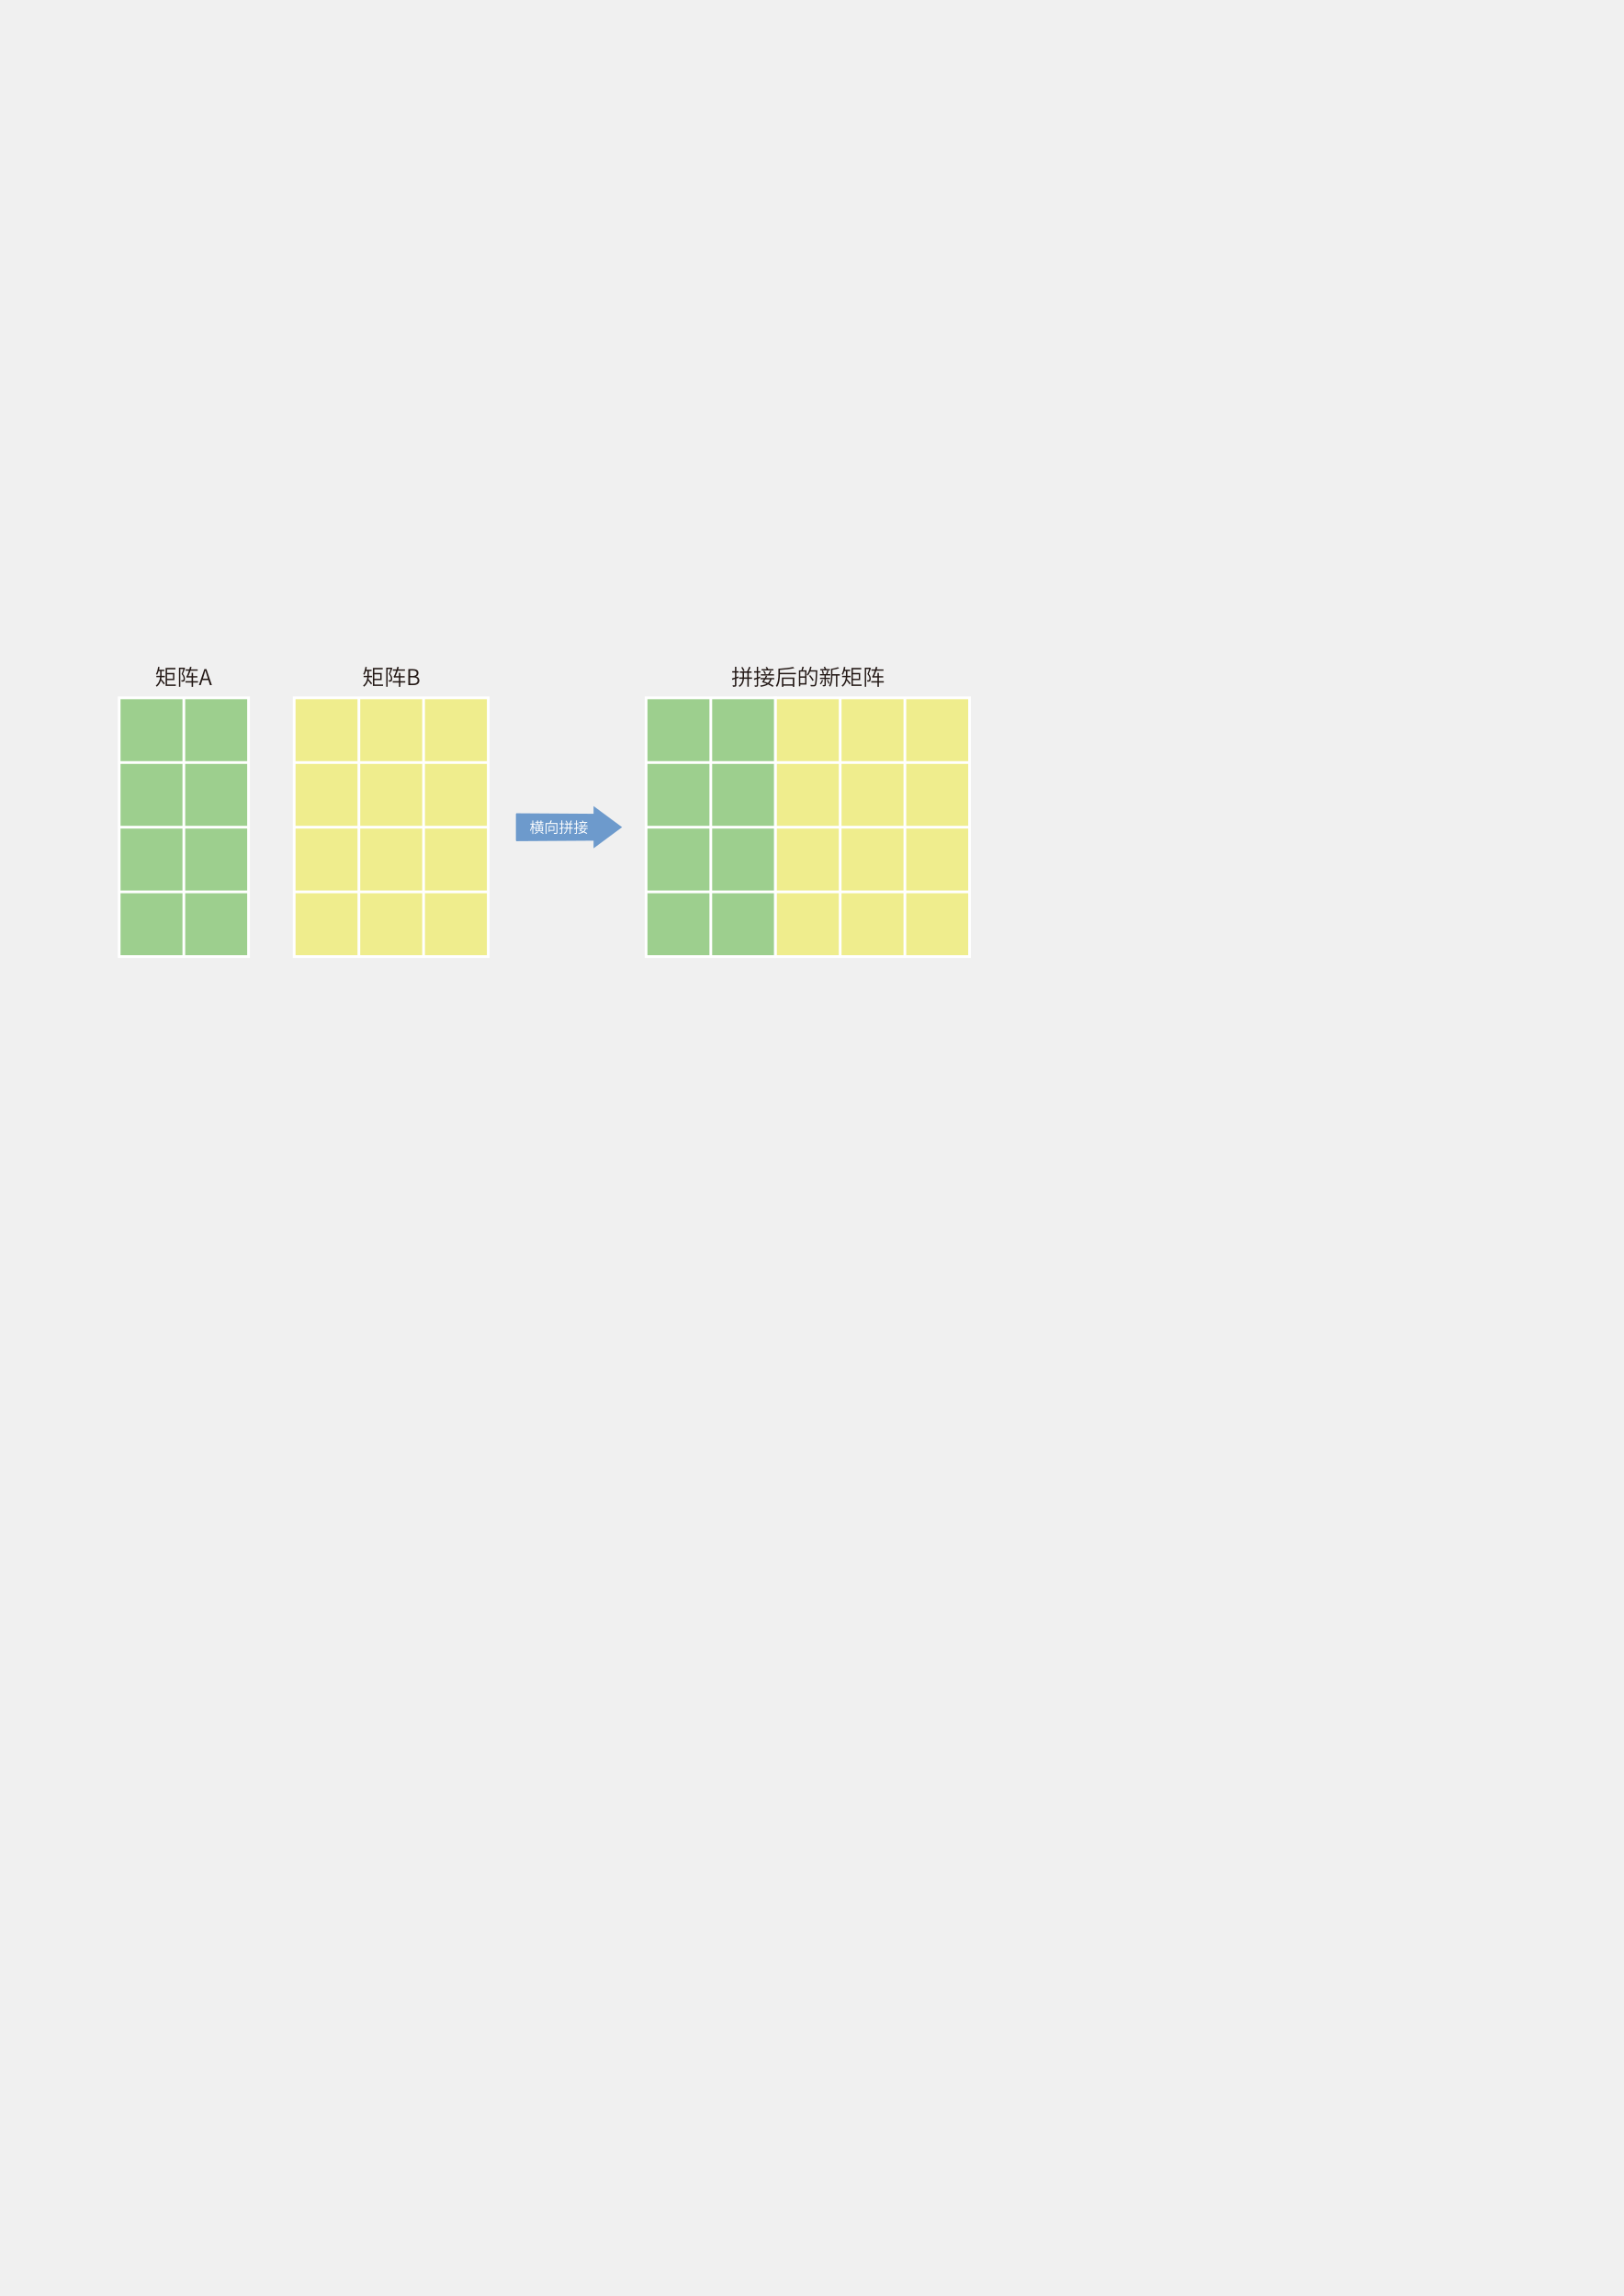
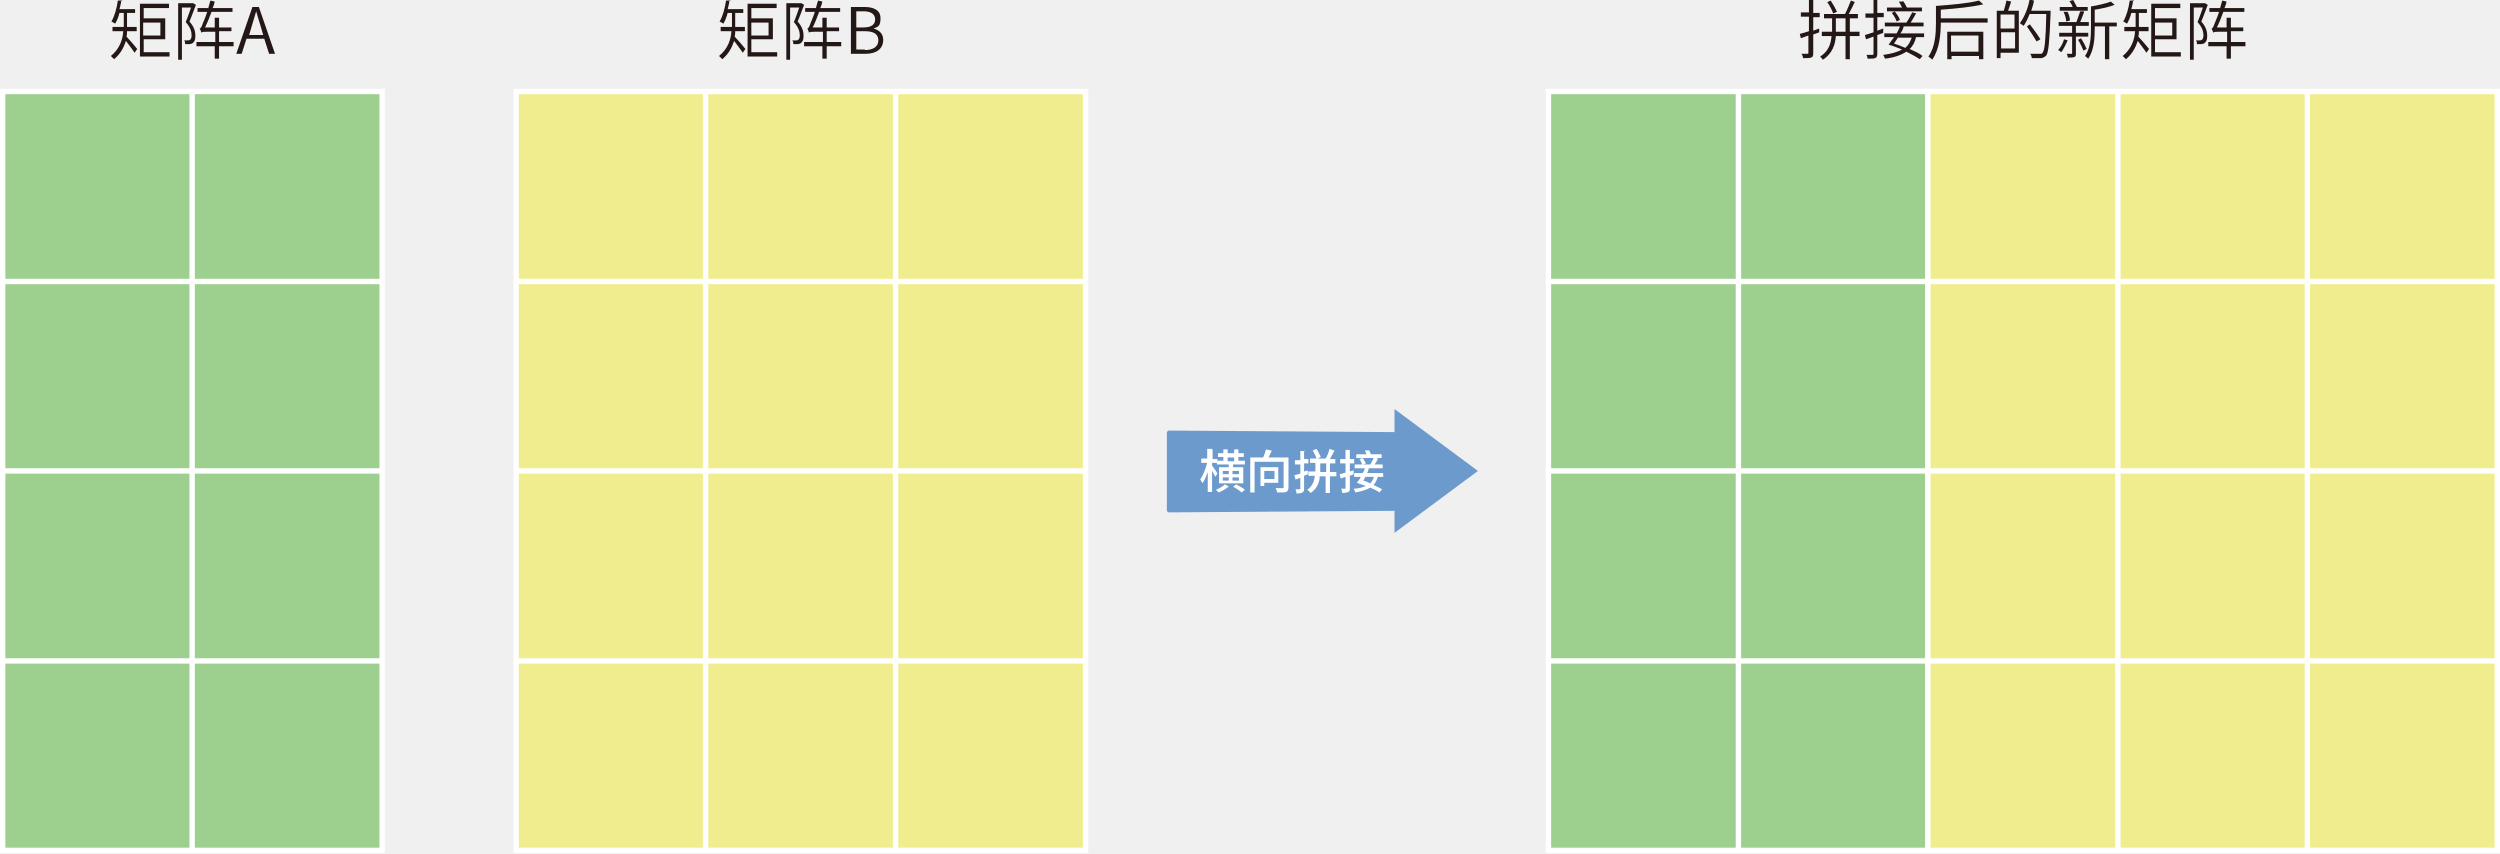
- <svg xmlns="http://www.w3.org/2000/svg" id="_图层_1" data-name="图层_1" version="1.1" viewBox="0 0 595.28 841.89">
+ <svg xmlns="http://www.w3.org/2000/svg" id="_图层_1" version="1.1" viewBox="0 0 464.5 158.5">
  <defs>
    <style>
      .st0 {
+         fill: #231815;
+       }
+ 
+       .st1 {
+         fill: #9dcf8e;
+       }
+ 
+       .st1, .st2, .st3 {
+         stroke: #fff;
+         stroke-miterlimit: 10;
+       }
+ 
+       .st4 {
+         fill: #fff;
+       }
+ 
+       .st2 {
+         fill: none;
+       }
+ 
+       .st5 {
        fill: #6d9acc;
      }

-       .st1, .st2 {
-         fill: #fff;
-       }
- 
      .st3 {
-         fill: #9dcf8e;
-       }
- 
-       .st3, .st2, .st4 {
-         stroke-miterlimit: 10;
-       }
- 
-       .st3, .st4 {
-         stroke: #fff;
-       }
- 
-       .st5 {
-         fill: #231815;
-       }
- 
-       .st2 {
-         stroke: #231815;
-       }
- 
-       .st4 {
        fill: #efed8d;
      }
    </style>
  </defs>
-   <rect class="st2" x="-221.64" y="249.96" width="1.89" height="0" />
+   <g>
+     <g>
+       <rect class="st1" x=".5" y="17" width="70.5" height="141" />
+       <line class="st2" x1=".5" y1="122.8" x2="71" y2="122.8" />
+       <line class="st2" x1=".5" y1="87.5" x2="71" y2="87.5" />
+       <line class="st2" x1=".5" y1="52.3" x2="71" y2="52.3" />
+       <line class="st2" x1="35.7" y1="17" x2="35.7" y2="158" />
+     </g>
+     <g>
+       <path class="st0" d="M22.5.2c0,.5-.2,1-.3,1.5h2.9v.7h-1.5v2.6h1.8v.8h-1.8c0,.3,0,.7-.1,1,.4.4,1.7,1.9,2,2.3l-.5.7c-.3-.5-1.1-1.5-1.6-2.2-.4,1.2-1,2.4-2.2,3.4-.1-.1-.4-.4-.6-.6,1.6-1.3,2.2-3,2.3-4.6h-2v-.8h2.1v-2.6h-.8c-.2.8-.5,1.5-.8,2-.1-.1-.5-.3-.7-.4.6-1,1-2.5,1.2-3.9h.8c0,.1,0,.1,0,.1ZM31.2,1.5h-4.5v1.9h4v3.9h-4v2.4h4.8v.8h-5.5V.7h5.4v.8h0ZM26.6,6.6h3.2v-2.4h-3.2v2.4Z" />
+       <path class="st0" d="M35.8.6h.1s.5.3.5.3c-.4,1-.8,2.2-1.2,3.1.9,1,1.1,1.9,1.1,2.6s-.1,1.1-.5,1.4c-.1.1-.4.2-.6.2s-.6,0-.8,0c0-.2,0-.5-.2-.7.3,0,.5,0,.7,0,.1,0,.3,0,.4-.1.2-.1.3-.5.3-.8,0-.7-.2-1.5-1.1-2.5.4-.9.7-1.9,1-2.7h-1.7v9.7h-.7V.6h2.7,0ZM40,7.9v-2h-1.6c-.5,0-.9,0-1,.2,0-.2-.2-.6-.3-.8.2,0,.4-.4.6-1,.1-.3.5-1.1.8-2.1h-1.8v-.7h2c.1-.5.3-1,.4-1.4l.8.2c-.1.4-.2.8-.4,1.2h3.7v.7h-3.9c-.4,1.1-.8,2.1-1.2,2.9h1.8v-1.8h.8v1.8h2.3v.7h-2.3v2h2.7v.8h-2.7v2.3h-.8v-2.3h-3.4v-.8h3.4,0Z" />
+       <path class="st0" d="M47,1.3h1.1l3,8.7h-1.1l-.9-2.8h-3.3l-.9,2.8h-1l3-8.7h0ZM48.9,6.5l-.4-1.4c-.3-1-.6-1.9-.9-3h0c-.3,1-.6,2-.9,3l-.4,1.4h2.8,0Z" />
+     </g>
+   </g>
+   <g>
+     <g>
+       <rect class="st3" x="95.9" y="17" width="105.8" height="141" />
+       <line class="st2" x1="95.9" y1="122.8" x2="201.7" y2="122.8" />
+       <line class="st2" x1="95.9" y1="87.5" x2="201.7" y2="87.5" />
+       <line class="st2" x1="95.9" y1="52.3" x2="201.7" y2="52.3" />
+       <line class="st2" x1="166.4" y1="17" x2="166.4" y2="158" />
+       <line class="st2" x1="131.1" y1="17" x2="131.1" y2="158" />
+     </g>
+     <g>
+       <path class="st0" d="M135.5.2c0,.5-.2,1-.3,1.5h2.9v.7h-1.5v2.6h1.8v.8h-1.8c0,.3,0,.7-.1,1,.4.4,1.7,1.9,2,2.3l-.5.7c-.3-.5-1.1-1.5-1.6-2.2-.4,1.2-1,2.4-2.2,3.4-.1-.1-.4-.4-.6-.6,1.6-1.3,2.2-3,2.3-4.6h-2v-.8h2.1v-2.6h-.8c-.2.8-.5,1.5-.8,2-.1-.1-.5-.3-.7-.4.6-1,1-2.5,1.2-3.9h.8c0,.1,0,.1,0,.1ZM144.1,1.5h-4.5v1.9h4v3.9h-4v2.4h4.8v.8h-5.5V.7h5.4v.8h0ZM139.6,6.6h3.2v-2.4h-3.2v2.4Z" />
+       <path class="st0" d="M148.8.6h.1s.5.3.5.3c-.4,1-.8,2.2-1.2,3.1.9,1,1.1,1.9,1.1,2.6s-.1,1.1-.5,1.4c-.1.1-.4.2-.6.2s-.6,0-.8,0c0-.2,0-.5-.2-.7.3,0,.5,0,.7,0,.1,0,.3,0,.4-.1.2-.1.3-.5.3-.8,0-.7-.2-1.5-1.1-2.5.4-.9.7-1.9,1-2.7h-1.7v9.7h-.7V.6h2.7,0ZM152.9,7.9v-2h-1.6c-.5,0-.9,0-1,.2,0-.2-.2-.6-.3-.8.2,0,.4-.4.6-1,.1-.3.5-1.1.8-2.1h-1.8v-.7h2c.1-.5.3-1,.4-1.4l.8.2c-.1.4-.2.8-.4,1.2h3.7v.7h-3.9c-.4,1.1-.8,2.1-1.2,2.9h1.8v-1.8h.8v1.8h2.3v.7h-2.3v2h2.7v.8h-2.7v2.3h-.8v-2.3h-3.4v-.8h3.4,0Z" />
+       <path class="st0" d="M158.1,1.3h2.5c1.8,0,3,.6,3,2.1s-.5,1.6-1.3,1.9h0c1.1.3,1.8,1,1.8,2.1,0,1.7-1.3,2.6-3.3,2.6h-2.7V1.3h0ZM160.4,5.1c1.6,0,2.2-.6,2.2-1.5s-.7-1.5-2.1-1.5h-1.4v3h1.4,0ZM160.7,9.3c1.5,0,2.5-.6,2.5-1.8s-.9-1.7-2.5-1.7h-1.6v3.4h1.6Z" />
+     </g>
+   </g>
  <g>
    <g>
      <g>
-         <rect class="st3" x="43.69" y="255.88" width="47.43" height="94.87" />
-         <line class="st3" x1="43.69" y1="327.03" x2="91.12" y2="327.03" />
-         <line class="st3" x1="43.69" y1="303.31" x2="91.12" y2="303.31" />
-         <line class="st3" x1="43.69" y1="279.6" x2="91.12" y2="279.6" />
-         <line class="st3" x1="67.4" y1="255.88" x2="67.4" y2="350.75" />
+         <rect class="st1" x="287.7" y="17" width="70.5" height="141" />
+         <line class="st2" x1="287.7" y1="122.8" x2="358.2" y2="122.8" />
+         <line class="st2" x1="287.7" y1="87.5" x2="358.2" y2="87.5" />
+         <line class="st2" x1="287.7" y1="52.3" x2="358.2" y2="52.3" />
+         <line class="st2" x1="323" y1="17" x2="323" y2="158" />
      </g>
      <g>
-         <path class="st5" d="M58.5,244.59c-.06.34-.12.67-.19,1h1.93v.49h-1v1.73s1.18,0,1.18,0v.51h-1.22c-.02.22-.06.44-.1.67.29.29,1.12,1.31,1.32,1.56l-.35.44c-.22-.33-.75-1.03-1.1-1.47-.24.82-.68,1.63-1.48,2.27-.07-.1-.26-.3-.38-.38,1.1-.88,1.46-2.05,1.57-3.1h-1.36v-.51h1.39v-.4s0-1.32,0-1.32h-.55c-.15.52-.34.99-.55,1.36-.1-.08-.32-.22-.44-.28.41-.66.66-1.65.8-2.65l.51.09ZM64.31,245.44h-3.06v1.31h2.67v2.63h-2.67v1.61h3.2v.53h-3.73v-6.6h3.6v.52ZM61.25,248.88h2.17v-1.62h-2.17v1.62Z" />
-         <path class="st5" d="M67.44,244.83l.08-.02.36.22c-.24.65-.55,1.45-.82,2.08.6.67.75,1.26.75,1.77,0,.42-.1.76-.31.92-.1.07-.25.12-.41.14-.16.02-.37.02-.54,0,0-.14-.06-.35-.14-.49.19.02.35.02.48,0,.1,0,.18-.02.26-.07.13-.09.17-.32.17-.57,0-.45-.15-1-.75-1.66.26-.59.5-1.29.67-1.84h-1.13v6.51h-.5v-7h1.84ZM70.24,249.77v-1.36h-1.07c-.36,0-.62.04-.69.11-.02-.11-.11-.37-.18-.51.14-.04.27-.29.43-.65.1-.21.32-.75.55-1.42h-1.22v-.5h1.37c.1-.31.18-.64.25-.96l.55.12c-.07.28-.15.56-.24.84h2.48v.5h-2.63c-.24.71-.52,1.4-.79,1.97h1.2v-1.21h.54v1.21h1.57v.5h-1.57v1.36h1.8v.51h-1.8v1.56h-.54v-1.56h-2.26v-.51h2.26Z" />
-         <path class="st5" d="M74.94,245.34h.73l2.01,5.88h-.71l-.59-1.85h-2.2l-.59,1.85h-.67l2.01-5.88ZM76.22,248.84l-.3-.96c-.22-.67-.41-1.3-.61-1.99h-.03c-.19.69-.39,1.32-.6,1.99l-.3.96h1.85Z" />
+         <rect class="st3" x="358.2" y="17" width="105.8" height="141" />
+         <line class="st2" x1="358.2" y1="122.8" x2="464" y2="122.8" />
+         <line class="st2" x1="358.2" y1="87.5" x2="464" y2="87.5" />
+         <line class="st2" x1="358.2" y1="52.3" x2="464" y2="52.3" />
+         <line class="st2" x1="428.7" y1="17" x2="428.7" y2="158" />
+         <line class="st2" x1="393.5" y1="17" x2="393.5" y2="158" />
      </g>
    </g>
    <g>
-       <g>
-         <rect class="st4" x="107.85" y="255.88" width="71.15" height="94.87" />
-         <line class="st4" x1="107.85" y1="327.03" x2="179.01" y2="327.03" />
-         <line class="st4" x1="107.85" y1="303.31" x2="179.01" y2="303.31" />
-         <line class="st4" x1="107.85" y1="279.6" x2="179.01" y2="279.6" />
-         <line class="st4" x1="155.29" y1="255.88" x2="155.29" y2="350.75" />
-         <line class="st4" x1="131.57" y1="255.88" x2="131.57" y2="350.75" />
-       </g>
-       <g>
-         <path class="st5" d="M134.49,244.59c-.06.34-.12.67-.19,1h1.93v.49h-1v1.73s1.18,0,1.18,0v.51h-1.22c-.02.22-.06.44-.1.67.29.29,1.12,1.31,1.32,1.56l-.35.44c-.22-.33-.75-1.03-1.1-1.47-.24.82-.68,1.63-1.48,2.27-.07-.1-.26-.3-.38-.38,1.1-.88,1.46-2.05,1.57-3.1h-1.36v-.51h1.39v-.4s0-1.32,0-1.32h-.55c-.15.52-.34.99-.55,1.36-.1-.08-.32-.22-.44-.28.41-.66.66-1.65.8-2.65l.51.09ZM140.3,245.44h-3.06v1.31h2.67v2.63h-2.67v1.61h3.2v.53h-3.73v-6.6h3.6v.52ZM137.24,248.88h2.17v-1.62h-2.17v1.62Z" />
-         <path class="st5" d="M143.43,244.83l.08-.02.36.22c-.24.65-.55,1.45-.82,2.08.6.67.75,1.26.75,1.77,0,.42-.1.76-.31.92-.1.07-.25.12-.41.14-.16.02-.37.02-.54,0,0-.14-.06-.35-.14-.49.19.02.35.02.48,0,.1,0,.18-.02.26-.07.13-.09.17-.32.17-.57,0-.45-.15-1-.75-1.66.26-.59.5-1.29.67-1.84h-1.13v6.51h-.5v-7h1.84ZM146.23,249.77v-1.36h-1.07c-.36,0-.62.04-.69.11-.02-.11-.11-.37-.18-.51.14-.04.27-.29.43-.65.1-.21.32-.75.55-1.42h-1.22v-.5h1.37c.1-.31.18-.64.25-.96l.55.12c-.07.28-.15.56-.24.84h2.48v.5h-2.63c-.24.71-.52,1.4-.79,1.97h1.2v-1.21h.54v1.21h1.57v.5h-1.57v1.36h1.8v.51h-1.8v1.56h-.54v-1.56h-2.26v-.51h2.26Z" />
-         <path class="st5" d="M149.7,245.34h1.71c1.19,0,2,.41,2,1.44,0,.59-.31,1.09-.87,1.28v.03c.72.14,1.21.61,1.21,1.41,0,1.15-.9,1.72-2.22,1.72h-1.83v-5.88ZM151.27,247.86c1.05,0,1.48-.39,1.48-1,0-.72-.49-.99-1.44-.99h-.94v1.99h.91ZM151.43,250.69c1.04,0,1.67-.38,1.67-1.2,0-.76-.59-1.11-1.67-1.11h-1.06v2.31h1.06Z" />
-       </g>
-     </g>
-     <g>
-       <g>
-         <g>
-           <rect class="st3" x="236.87" y="255.88" width="47.43" height="94.87" />
-           <line class="st3" x1="236.87" y1="327.03" x2="284.31" y2="327.03" />
-           <line class="st3" x1="236.87" y1="303.31" x2="284.31" y2="303.31" />
-           <line class="st3" x1="236.87" y1="279.6" x2="284.31" y2="279.6" />
-           <line class="st3" x1="260.59" y1="255.88" x2="260.59" y2="350.75" />
-         </g>
-         <g>
-           <rect class="st4" x="284.31" y="255.88" width="71.15" height="94.87" />
-           <line class="st4" x1="284.31" y1="327.03" x2="355.46" y2="327.03" />
-           <line class="st4" x1="284.31" y1="303.31" x2="355.46" y2="303.31" />
-           <line class="st4" x1="284.31" y1="279.6" x2="355.46" y2="279.6" />
-           <line class="st4" x1="331.74" y1="255.88" x2="331.74" y2="350.75" />
-           <line class="st4" x1="308.02" y1="255.88" x2="308.02" y2="350.75" />
-         </g>
-       </g>
-       <g>
-         <path class="st5" d="M269.97,244.49v1.63h.83v.51h-.83v1.65l.75-.25.07.5-.82.28v2.34c0,.32-.07.48-.26.57-.19.09-.5.1-.99.1-.03-.14-.1-.38-.17-.53.35,0,.66,0,.75,0s.14-.03.14-.15v-2.16l-.97.33-.14-.53c.31-.09.69-.2,1.12-.34v-1.82h-1.01v-.51h1.01v-1.63h.52ZM275.17,244.7c-.23.49-.51,1.07-.75,1.5h1.12v.51h-1.02v1.69h1.2v.51h-1.2v2.9h-.53v-2.9h-1.24c-.07,1.02-.4,2.17-1.6,2.96-.07-.11-.24-.3-.36-.39,1.1-.67,1.37-1.69,1.44-2.58h-1.24v-.51h1.25v-1.69h-.99v-.51h2.62c.26-.47.57-1.19.73-1.69l.56.19ZM272.21,244.56c.3.43.62,1,.75,1.36l-.48.22c-.13-.37-.43-.96-.72-1.4l.46-.18ZM272.77,246.71v1.69h1.21v-1.69h-1.21Z" />
-         <path class="st5" d="M277.94,244.49v1.63h.83v.51h-.83v1.68l.74-.24.08.51-.82.27v2.34c0,.3-.07.46-.26.54-.18.09-.47.1-.92.1-.02-.12-.09-.35-.16-.5.33.02.62.02.71,0,.1,0,.14-.03.14-.14v-2.18l-.94.31-.14-.53c.3-.08.67-.19,1.08-.32v-1.84h-.98v-.51h.98v-1.63h.5ZM280.06,249.09h-1.24v-.47h1.53c.16-.3.31-.59.43-.86l.5.1c-.1.25-.23.51-.38.76h2.95v.47h-1c-.16.62-.43,1.12-.83,1.51.63.28,1.2.57,1.6.85l-.36.42c-.4-.29-1-.61-1.67-.92-.63.43-1.49.71-2.66.88-.05-.15-.14-.35-.23-.47,1.01-.11,1.77-.32,2.34-.65-.56-.23-1.15-.44-1.69-.59.22-.29.47-.64.71-1.03ZM282.84,246.09c-.21.38-.46.81-.68,1.14h1.6v.47h-4.83v-.47h2.7c.25-.36.56-.91.71-1.28l.51.14ZM281.18,244.55c.18.24.35.56.47.81h1.89v.47h-4.34v-.47h1.89c-.11-.24-.26-.51-.39-.72l.49-.09ZM280.2,245.94c.25.32.51.75.62,1.03l-.43.22c-.1-.29-.36-.74-.59-1.07l.4-.18ZM280.61,249.09c-.17.28-.35.55-.51.79.45.14.93.31,1.4.51.38-.34.63-.76.79-1.29h-1.69Z" />
-         <path class="st5" d="M290.77,244.56l.46.43c-1.38.33-3.45.55-5.3.67v1.05h5.87v.52h-5.87v.04c0,1.33-.13,3.27-1.05,4.58-.1-.11-.32-.3-.45-.37.87-1.24.95-2.96.95-4.21v-2.06c1.9-.12,4.15-.35,5.39-.66ZM291.2,248.43v3.41h-.56v-.41h-3.44v.42h-.54v-3.42h4.54ZM290.64,250.93v-2h-3.44v2h3.44Z" />
-         <path class="st5" d="M294.73,244.58c-.13.4-.29.85-.43,1.2h1.36v5.23h-2.26v.64h-.5v-5.87h.9c.14-.39.28-.92.35-1.31l.58.11ZM293.4,248.02h1.76v-1.77h-1.76v1.77ZM295.16,250.51v-2.01h-1.76v2.01h1.76ZM297.53,244.56c-.1.41-.22.81-.35,1.2h2.45s0,.21,0,.29c-.13,3.69-.24,4.94-.56,5.32-.17.22-.35.29-.62.31-.26.02-.74,0-1.19-.02-.02-.16-.08-.39-.18-.52.52.04,1,.05,1.19.05.16,0,.26-.02.35-.13.26-.28.39-1.53.5-4.81h-2.11c-.23.55-.49,1.05-.77,1.45-.1-.08-.32-.23-.45-.31.55-.72.98-1.83,1.24-2.95l.52.11ZM297.06,247.56c.47.58,1.03,1.36,1.28,1.83l-.46.29c-.24-.49-.79-1.29-1.24-1.88l.42-.24Z" />
-         <path class="st5" d="M301.79,249.43c-.19.56-.51,1.15-.83,1.53-.09-.07-.27-.22-.39-.27.33-.36.59-.87.76-1.37l.45.11ZM303.79,245.96c-.14.41-.31.87-.46,1.22h1.06v.47h-1.63v.87h1.54v.47h-1.54v2.11c0,.27-.05.39-.22.47-.18.09-.44.09-.83.09-.02-.13-.09-.33-.16-.47.29,0,.53,0,.62,0,.08,0,.1-.02.1-.1v-2.11h-1.63v-.47h1.63v-.87h-1.67v-.47h2.24c.16-.39.35-.95.45-1.32l.5.1ZM302.45,244.46c.16.27.35.62.46.88h1.35v.46h-3.53v-.46h1.61c-.1-.25-.24-.53-.37-.75l.48-.13ZM301.71,245.86c.17.36.31.85.35,1.16l-.47.13c-.03-.32-.16-.82-.32-1.19l.44-.1ZM303.49,249.28c.27.4.55.93.68,1.28l-.39.22c-.13-.35-.41-.92-.66-1.32l.37-.19ZM307.19,244.64l.45.4c-.67.24-1.61.44-2.47.58v1.59h2.74v.5h-.92v4.1h-.51v-4.1h-1.31v.3c0,1.16-.1,2.72-.84,3.77-.09-.1-.31-.27-.42-.33.69-.97.76-2.36.76-3.44v-2.75c.9-.14,1.95-.38,2.52-.62Z" />
-         <path class="st5" d="M309.93,244.59c-.06.34-.12.67-.19,1h1.93v.49h-1v1.73s1.18,0,1.18,0v.51h-1.22c-.02.22-.06.44-.1.67.29.29,1.12,1.31,1.32,1.56l-.35.44c-.22-.33-.75-1.03-1.1-1.47-.24.82-.68,1.63-1.48,2.27-.07-.1-.26-.3-.38-.38,1.1-.88,1.46-2.05,1.56-3.1h-1.36v-.51h1.39v-.4s0-1.32,0-1.32h-.55c-.15.52-.34.99-.55,1.36-.1-.08-.32-.22-.44-.28.41-.66.66-1.65.8-2.65l.51.09ZM315.74,245.44h-3.06v1.31h2.67v2.63h-2.67v1.61h3.2v.53h-3.73v-6.6h3.6v.52ZM312.68,248.88h2.17v-1.62h-2.17v1.62Z" />
-         <path class="st5" d="M318.87,244.83l.08-.02.36.22c-.24.65-.55,1.45-.82,2.08.6.67.75,1.26.75,1.77,0,.42-.1.76-.31.92-.1.07-.25.12-.41.14-.16.02-.37.02-.54,0,0-.14-.06-.35-.14-.49.19.02.35.02.48,0,.1,0,.18-.02.26-.07.13-.09.17-.32.17-.57,0-.45-.15-1-.75-1.66.26-.59.5-1.29.67-1.84h-1.13v6.51h-.5v-7h1.84ZM321.67,249.77v-1.36h-1.07c-.36,0-.62.04-.69.11-.02-.11-.11-.37-.18-.51.14-.04.26-.29.43-.65.1-.21.32-.75.55-1.42h-1.22v-.5h1.37c.1-.31.18-.64.25-.96l.55.12c-.07.28-.15.56-.24.84h2.48v.5h-2.63c-.24.71-.52,1.4-.79,1.97h1.2v-1.21h.54v1.21h1.57v.5h-1.57v1.36h1.8v.51h-1.8v1.56h-.54v-1.56h-2.26v-.51h2.26Z" />
-       </g>
-     </g>
-     <g>
-       <path class="st0" d="M218.96,308.25l-29.55.19c-.15,0-.27-.12-.27-.27v-9.69c0-.15.12-.27.27-.27l29.55.19c.15,0,.27.12.27.27v9.32c0,.15-.12.27-.27.27Z" />
-       <polygon class="st0" points="228.07 303.31 217.61 311.06 217.61 295.57 228.07 303.31" />
-       <g>
-         <path class="st1" d="M195.49,300.84v1.17h.66v.22h.74v-.57h-.65v-.3h.65v-.51h.35v.51h.91v-.51h.34v.51h.67v.3h-.67v.57h.79v.32h-1.44v.42h1.23v1.81h-2.73v-1.81h1.17v-.42h-1.41v-.19h-.59v.43c.16.19.57.79.66.93l-.21.28c-.09-.17-.29-.52-.46-.79v2.58h-.34v-2.63c-.19.63-.45,1.23-.71,1.6-.04-.1-.13-.23-.19-.31.34-.46.69-1.33.86-2.09h-.73v-.34h.77v-1.17h.34ZM197.36,305.09c-.3.26-.79.53-1.18.7-.05-.07-.17-.18-.24-.25.4-.16.87-.42,1.11-.64l.32.19ZM196.65,303.72h.84v-.49h-.84v.49ZM196.65,304.49h.84v-.5h-.84v.5ZM198.14,302.22v-.57h-.91v.57h.91ZM197.83,303.72h.9v-.49h-.9v.49ZM197.83,304.49h.9v-.5h-.9v.5ZM198.27,304.91c.35.18.82.46,1.06.65l-.27.23c-.23-.19-.68-.48-1.04-.67l.26-.2Z" />
-         <path class="st1" d="M202.32,300.9c-.12.29-.26.61-.4.87h2.45v3.51c0,.25-.06.37-.24.44-.19.05-.52.06-1.02.06-.02-.1-.07-.27-.13-.38.4.02.78.02.9.01.11,0,.13-.03.13-.13v-3.15h-3.62v3.65h-.36v-4.01h1.49c.13-.29.27-.67.35-.95l.44.08ZM203.25,302.88v1.77h-1.78v.39h-.33v-2.16h2.11ZM201.47,304.33h1.45v-1.12h-1.45v1.12Z" />
-         <path class="st1" d="M206.14,300.84v1.1h.56v.34h-.56v1.11l.5-.17.05.33-.55.19v1.57c0,.22-.05.32-.17.38-.13.06-.33.07-.66.07-.02-.09-.06-.25-.11-.36.24,0,.44,0,.51,0s.09-.02.09-.1v-1.45l-.65.22-.1-.36c.2-.06.46-.13.75-.23v-1.22h-.68v-.34h.68v-1.1h.35ZM209.64,300.98c-.16.33-.34.72-.51,1.01h.76v.35h-.69v1.13h.81v.35h-.81v1.95h-.36v-1.95h-.83c-.05.69-.27,1.46-1.07,1.99-.05-.08-.16-.2-.24-.26.74-.45.92-1.13.97-1.73h-.83v-.35h.84v-1.13h-.66v-.35h1.76c.18-.32.38-.8.49-1.14l.38.13ZM207.65,300.89c.2.29.42.67.5.92l-.32.15c-.09-.25-.29-.65-.49-.94l.31-.12ZM208.03,302.34v1.13h.81v-1.13h-.81Z" />
-         <path class="st1" d="M211.5,300.84v1.1h.56v.34h-.56v1.13l.5-.16.05.34-.55.18v1.58c0,.2-.05.31-.17.36-.12.06-.31.07-.62.06-.01-.08-.06-.24-.11-.33.22.01.42.01.47,0,.06,0,.09-.02.09-.09v-1.47l-.63.2-.1-.36c.2-.05.45-.13.73-.22v-1.24h-.66v-.34h.66v-1.1h.33ZM212.92,303.93h-.84v-.32h1.02c.11-.2.21-.39.29-.58l.33.06c-.07.17-.16.34-.25.51h1.98v.32h-.67c-.11.42-.29.75-.56,1.01.42.19.8.38,1.07.57l-.24.28c-.27-.19-.67-.41-1.12-.61-.42.29-1,.47-1.79.59-.03-.1-.09-.23-.16-.31.68-.08,1.19-.22,1.58-.44-.38-.16-.77-.3-1.13-.4.15-.19.32-.43.47-.69ZM214.79,301.92c-.14.25-.31.54-.46.77h1.07v.32h-3.25v-.32h1.81c.17-.24.38-.61.48-.86l.34.1ZM213.68,300.88c.12.16.24.38.32.54h1.27v.32h-2.92v-.32h1.27c-.08-.16-.18-.34-.26-.49l.33-.06ZM213.02,301.82c.17.22.35.51.42.69l-.29.15c-.07-.19-.24-.5-.4-.72l.27-.12ZM213.3,303.93c-.11.19-.23.37-.34.53.3.1.63.21.94.34.25-.23.43-.51.53-.87h-1.13Z" />
-       </g>
+       <path class="st0" d="M336.9,0v2.4h1.2v.8h-1.2v2.5l1.1-.4v.7c.1,0-1.1.4-1.1.4v3.5c0,.5-.1.7-.4.8-.3.1-.7.1-1.5.1,0-.2-.1-.6-.3-.8h1.1c.1,0,.2,0,.2-.2v-3.2l-1.4.5-.2-.8c.5-.1,1-.3,1.7-.5v-2.7h-1.5v-.8h1.5V0h.8ZM344.6.4c-.3.7-.8,1.6-1.1,2.2h1.7v.8h-1.5v2.5h1.8v.8h-1.8v4.3h-.8v-4.3h-1.8c-.1,1.5-.6,3.2-2.4,4.4-.1-.2-.4-.4-.5-.6,1.6-1,2-2.5,2.1-3.8h-1.8v-.8h1.9v-2.5h-1.5v-.8h3.9c.4-.7.8-1.8,1.1-2.5l.8.3h0ZM340.2.2c.4.6.9,1.5,1.1,2l-.7.3c-.2-.6-.6-1.4-1.1-2.1l.7-.3h0ZM341.1,3.4v2.5h1.8v-2.5h-1.8Z" />
+       <path class="st0" d="M348.8,0v2.4h1.2v.8h-1.2v2.5l1.1-.4v.8c.1,0-1.1.4-1.1.4v3.5c0,.4-.1.7-.4.8-.3.1-.7.1-1.4.1,0-.2-.1-.5-.2-.7.5,0,.9,0,1.1,0,.1,0,.2,0,.2-.2v-3.2l-1.4.5-.2-.8c.4-.1,1-.3,1.6-.5v-2.7h-1.5v-.8h1.5V0h.7,0ZM351.9,6.9h-1.8v-.7h2.3c.2-.4.5-.9.6-1.3h.7c-.1.5-.3.9-.6,1.3h4.4v.7h-1.5c-.2.9-.6,1.7-1.2,2.2.9.4,1.8.8,2.4,1.3l-.5.6c-.6-.4-1.5-.9-2.5-1.4-.9.6-2.2,1.1-4,1.3,0-.2-.2-.5-.3-.7,1.5-.2,2.6-.5,3.5-1-.8-.3-1.7-.7-2.5-.9.3-.4.7-1,1.1-1.5h0ZM356,2.5c-.3.6-.7,1.2-1,1.7h2.4v.7h-7.2v-.7h4c.4-.5.8-1.4,1.1-1.9l.8.2h0ZM353.6.2c.3.4.5.8.7,1.2h2.8v.7h-6.5v-.7h2.8c-.2-.4-.4-.8-.6-1.1h.7c0-.1,0-.1,0-.1ZM352.1,2.2c.4.5.8,1.1.9,1.5l-.6.3c-.1-.4-.5-1.1-.9-1.6l.6-.3ZM352.7,6.9c-.3.4-.5.8-.8,1.2.7.2,1.4.5,2.1.8.6-.5.9-1.1,1.2-1.9h-2.5,0Z" />
+       <path class="st0" d="M367.8.2l.7.6c-2.1.5-5.1.8-7.9,1v1.6h8.7v.8h-8.7c0,2-.2,4.9-1.6,6.9-.1-.2-.5-.4-.7-.6,1.3-1.8,1.4-4.4,1.4-6.3V1.1c2.8-.2,6.2-.5,8-1h0ZM368.5,5.9v5.1h-.8v-.6h-5.1v.6h-.8v-5.1h6.7ZM367.6,9.6v-3h-5.1v3h5.1Z" />
+       <path class="st0" d="M373.7.2c-.2.6-.4,1.3-.6,1.8h2v7.8h-3.4v1h-.7V2h1.3c.2-.6.4-1.4.5-1.9l.9.2h0ZM371.7,5.3h2.6v-2.6h-2.6v2.6ZM374.4,9v-3h-2.6v3h2.6ZM377.9.2c-.1.6-.3,1.2-.5,1.8h3.6v.4c-.2,5.5-.4,7.3-.8,7.9-.3.3-.5.4-.9.5-.4,0-1.1,0-1.8,0,0-.2-.1-.6-.3-.8.8,0,1.5,0,1.8,0s.4,0,.5-.2c.4-.4.6-2.3.7-7.2h-3.1c-.3.8-.7,1.6-1.1,2.2-.1-.1-.5-.3-.7-.5.8-1.1,1.5-2.7,1.8-4.4l.8.2h0ZM377.2,4.6c.7.9,1.5,2,1.9,2.7l-.7.4c-.4-.7-1.2-1.9-1.8-2.8l.6-.4h0Z" />
+       <path class="st0" d="M384.2,7.4c-.3.8-.8,1.7-1.2,2.3-.1-.1-.4-.3-.6-.4.5-.5.9-1.3,1.1-2l.7.2h0ZM387.2,2.3c-.2.6-.5,1.3-.7,1.8h1.6v.7h-2.4v1.3h2.3v.7h-2.3v3.1c0,.4,0,.6-.3.7-.3.1-.7.1-1.2.1,0-.2-.1-.5-.2-.7h.9c.1,0,.1,0,.1-.1v-3.1h-2.4v-.7h2.4v-1.3h-2.5v-.7h3.3c.2-.6.5-1.4.7-2h.7v.2ZM385.2,0c.2.4.5.9.7,1.3h2v.7h-5.2v-.7h2.4c-.1-.4-.4-.8-.6-1.1l.7-.2ZM384.1,2.1c.3.5.5,1.3.5,1.7l-.7.2c0-.5-.2-1.2-.5-1.8h.7ZM386.7,7.2c.4.6.8,1.4,1,1.9l-.6.3c-.2-.5-.6-1.4-1-2l.6-.3h0ZM392.2.3l.7.6c-1,.4-2.4.7-3.7.9v2.4h4.1v.7h-1.4v6.1h-.8v-6.1h-1.9v.4c0,1.7-.1,4-1.2,5.6-.1-.1-.5-.4-.6-.5,1-1.4,1.1-3.5,1.1-5.1V1.2c1.3-.2,2.9-.6,3.7-.9h0Z" />
+       <path class="st0" d="M396.3.2c0,.5-.2,1-.3,1.5h2.9v.7h-1.5v2.6h1.8v.8h-1.8c0,.3,0,.7-.1,1,.4.4,1.7,1.9,2,2.3l-.5.7c-.3-.5-1.1-1.5-1.6-2.2-.4,1.2-1,2.4-2.2,3.4-.1-.1-.4-.4-.6-.6,1.6-1.3,2.2-3,2.3-4.6h-2v-.8h2.1v-2.6h-.8c-.2.8-.5,1.5-.8,2-.1-.1-.5-.3-.7-.4.6-1,1-2.5,1.2-3.9h.8c0,.1,0,.1,0,.1ZM404.9,1.5h-4.5v1.9h4v3.9h-4v2.4h4.8v.8h-5.5V.7h5.4v.8h0ZM400.4,6.6h3.2v-2.4h-3.2v2.4Z" />
+       <path class="st0" d="M409.6.6h.1s.5.3.5.3c-.4,1-.8,2.2-1.2,3.1.9,1,1.1,1.9,1.1,2.6s-.1,1.1-.5,1.4c-.1.1-.4.2-.6.2s-.6,0-.8,0c0-.2,0-.5-.2-.7.3,0,.5,0,.7,0,.1,0,.3,0,.4-.1.2-.1.3-.5.3-.8,0-.7-.2-1.5-1.1-2.5.4-.9.7-1.9,1-2.7h-1.7v9.7h-.7V.6h2.7,0ZM413.8,7.9v-2h-1.6c-.5,0-.9,0-1,.2,0-.2-.2-.6-.3-.8.2,0,.4-.4.6-1,.1-.3.5-1.1.8-2.1h-1.8v-.7h2c.1-.5.3-1,.4-1.4l.8.2c-.1.4-.2.8-.4,1.2h3.7v.7h-3.9c-.4,1.1-.8,2.1-1.2,2.9h1.8v-1.8h.8v1.8h2.3v.7h-2.3v2h2.7v.8h-2.7v2.3h-.8v-2.3h-3.4v-.8h3.4,0Z" />
    </g>
  </g>
+   <path class="st5" d="M261.1,94.9l-43.9.3c-.2,0-.4-.2-.4-.4v-14.4c0-.2.2-.4.4-.4l43.9.3c.2,0,.4.2.4.4v13.9c0,.2-.2.4-.4.4h0Z" />
+   <polygon class="st5" points="274.6 87.5 259.1 99 259.1 76 274.6 87.5" />
+   <g>
+     <path class="st4" d="M225.3,83.5v1.8h.9v.3h1.1v-.7h-1v-.7h1v-.7h.8v.7h1.2v-.7h.8v.7h1v.7h-1v.7h1.2v.7h-2.2v.5h1.9v3h-4.5v-3h1.8v-.5h-2.2v-.3h-.9v.5c.2.3.9,1.2,1,1.5l-.4.6c-.1-.3-.4-.7-.6-1.1v3.9h-.8v-3.7c-.3.8-.6,1.6-1,2.1,0-.2-.3-.5-.4-.7.5-.7,1-2,1.3-3.1h-1.1v-.8h1.1v-1.8h.8ZM228.3,90.4c-.5.4-1.3.9-1.9,1.1-.1-.2-.4-.4-.5-.5.6-.2,1.4-.7,1.7-1l.7.4ZM227.2,88.1h1.1v-.6h-1.1v.6ZM227.2,89.3h1.1v-.6h-1.1v.6ZM229.3,85.7v-.7h-1.2v.7h1.2ZM229,88.1h1.2v-.6h-1.2v.6ZM229,89.3h1.2v-.6h-1.2v.6ZM229.7,90c.5.3,1.3.7,1.6,1l-.6.5c-.3-.3-1.1-.8-1.6-1.1l.6-.4Z" />
+     <path class="st4" d="M236.3,83.7c-.2.4-.4.9-.6,1.3h3.7v5.5c0,.5-.1.7-.4.9-.3.1-.9.1-1.7.1,0-.2-.2-.6-.3-.8.6,0,1.2,0,1.3,0,.2,0,.2,0,.2-.2v-4.7h-5.4v5.7h-.8v-6.5h2.4c.2-.5.4-1,.5-1.5l1,.2ZM237.5,86.8v2.9h-2.6v.6h-.7v-3.5h3.4ZM234.9,89h1.9v-1.5h-1.9v1.5Z" />
+     <path class="st4" d="M242.3,83.6v1.7h.8v.8h-.8v1.5l.7-.2v.7c.1,0-.7.3-.7.3v2.3c0,.4,0,.6-.3.8-.2.1-.6.2-1.1.2,0-.2-.1-.6-.2-.8.3,0,.7,0,.8,0,.1,0,.1,0,.1-.1v-2l-.9.3-.2-.8,1.1-.3v-1.7h-1v-.8h1v-1.7h.8ZM247.9,83.8c-.3.5-.5,1-.8,1.5h1v.8h-1v1.6h1.2v.8h-1.2v3.1h-.8v-3.1h-1.1c0,1.1-.5,2.3-1.7,3.1-.1-.2-.4-.4-.6-.6,1-.7,1.3-1.7,1.4-2.6h-1.2v-.8h1.3v-1.6h-1v-.8h1.2c-.1-.4-.4-1-.7-1.5l.7-.3c.3.4.6,1.1.8,1.5l-.6.3h1.5c.3-.5.6-1.2.7-1.8l.9.3ZM245.3,86.1v1.6h1.1v-1.6h-1.1Z" />
+     <path class="st4" d="M250.8,83.6v1.7h.8v.8h-.8v1.5l.7-.2v.7c.1,0-.7.3-.7.3v2.3c0,.4,0,.6-.3.7-.2.1-.6.2-1.1.2,0-.2-.1-.5-.2-.8.3,0,.6,0,.7,0s.1,0,.1-.1v-2.1l-.9.3-.2-.8c.3,0,.7-.2,1.1-.3v-1.7h-1v-.8h1v-1.7h.7ZM252.8,88.6h-1.2v-.7h1.6c.2-.3.3-.6.4-.9h.7c0,.4-.2.6-.3.9h3v.7h-1c-.2.6-.4,1.1-.8,1.5.6.3,1.2.6,1.6.8l-.5.6c-.4-.3-1-.6-1.7-.9-.7.4-1.6.7-2.8.9,0-.2-.2-.5-.3-.7,1,0,1.7-.3,2.3-.5-.6-.2-1.2-.4-1.7-.6.2-.3.5-.6.7-1ZM256,85.3c-.2.4-.4.7-.6,1h1.5v.7h-5.2v-.7h1.4c-.1-.3-.3-.7-.5-1l.6-.2c.2.3.5.8.6,1l-.5.2h1.3c.2-.4.5-.9.7-1.3l.7.2ZM254.3,83.6c.2.2.3.5.4.8h2v.7h-4.7v-.7h1.9c-.1-.2-.2-.5-.3-.7h.8ZM253.7,88.6c-.1.2-.3.5-.4.7.4.1.9.3,1.3.5.3-.3.5-.7.7-1.2h-1.5Z" />
+   </g>
</svg>
